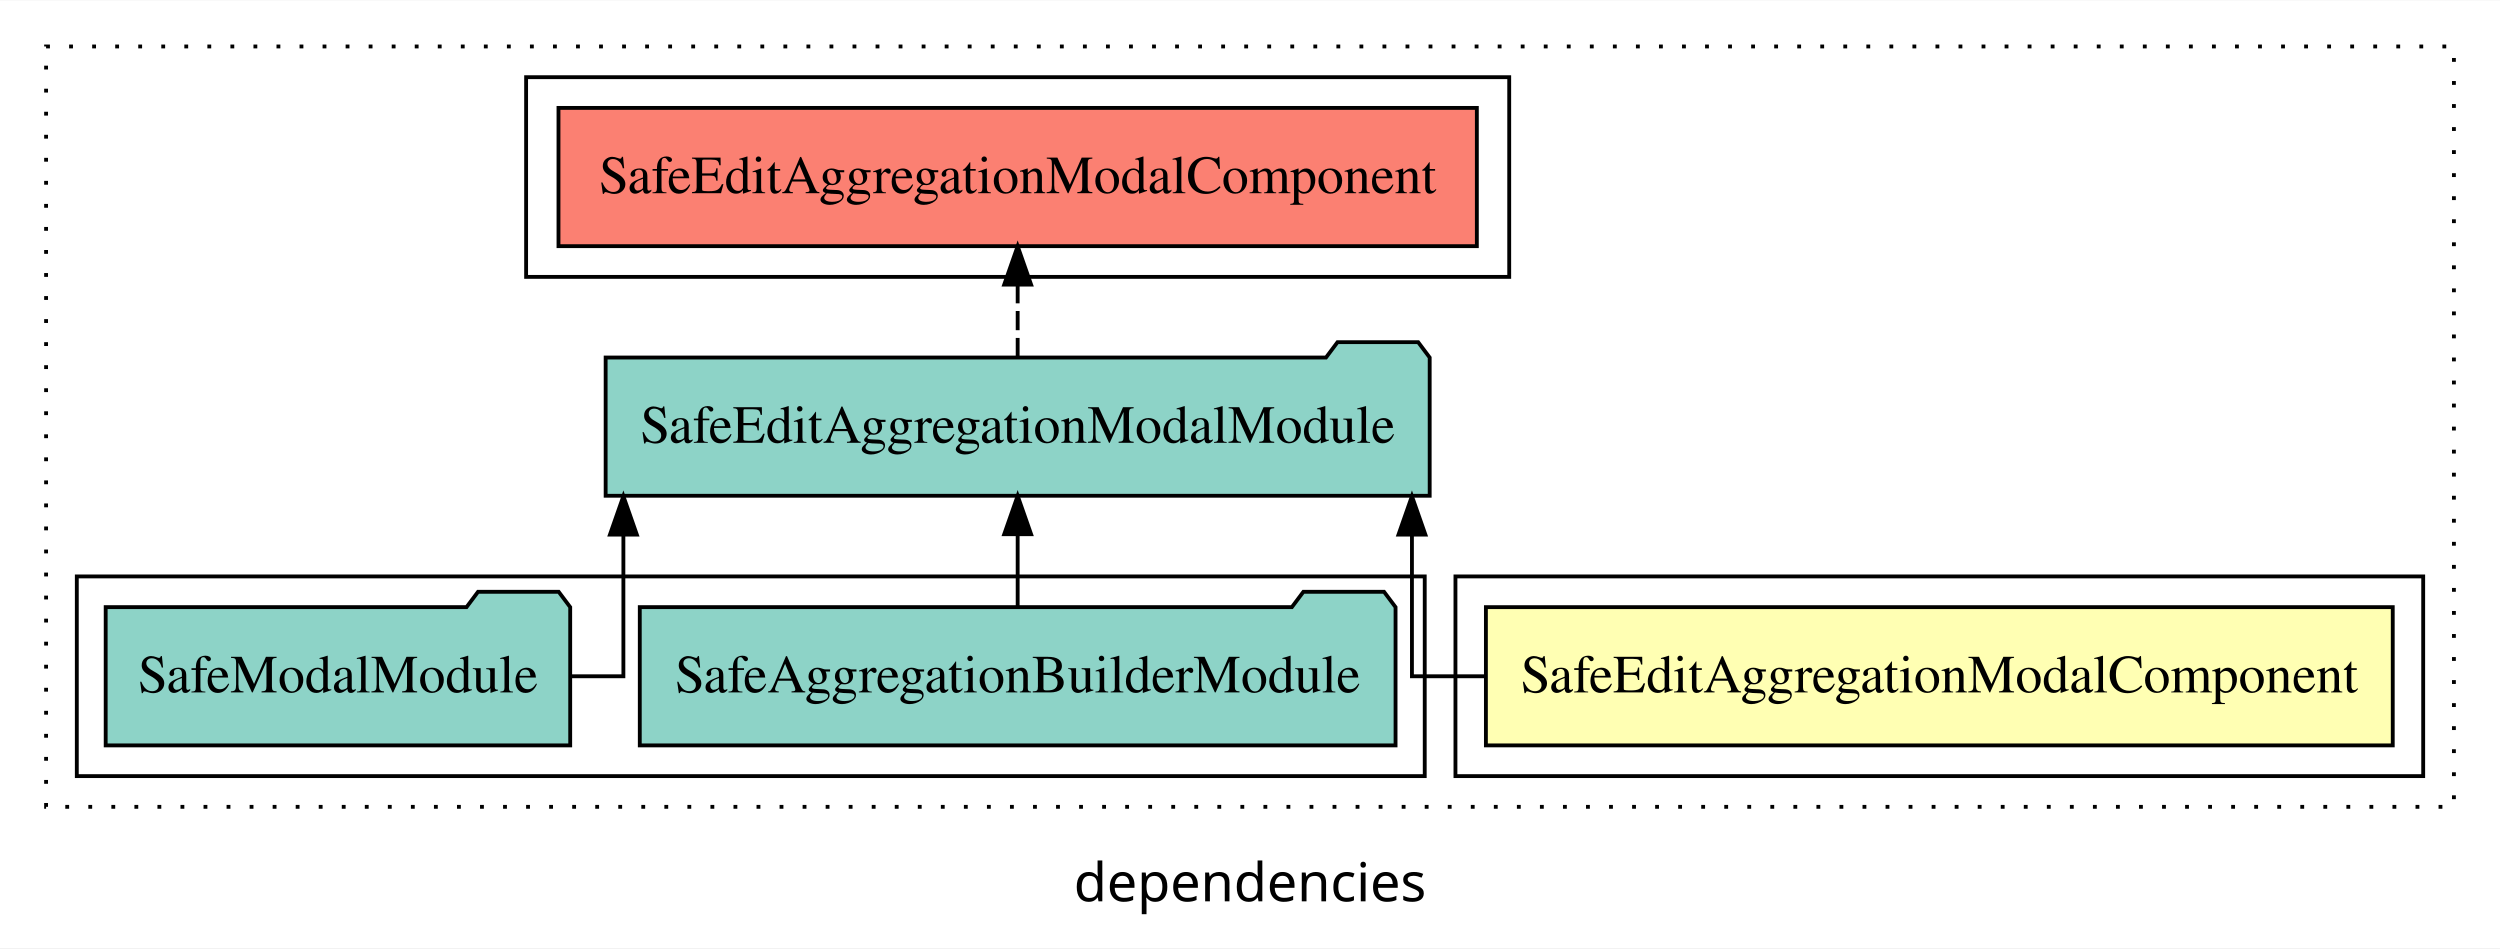
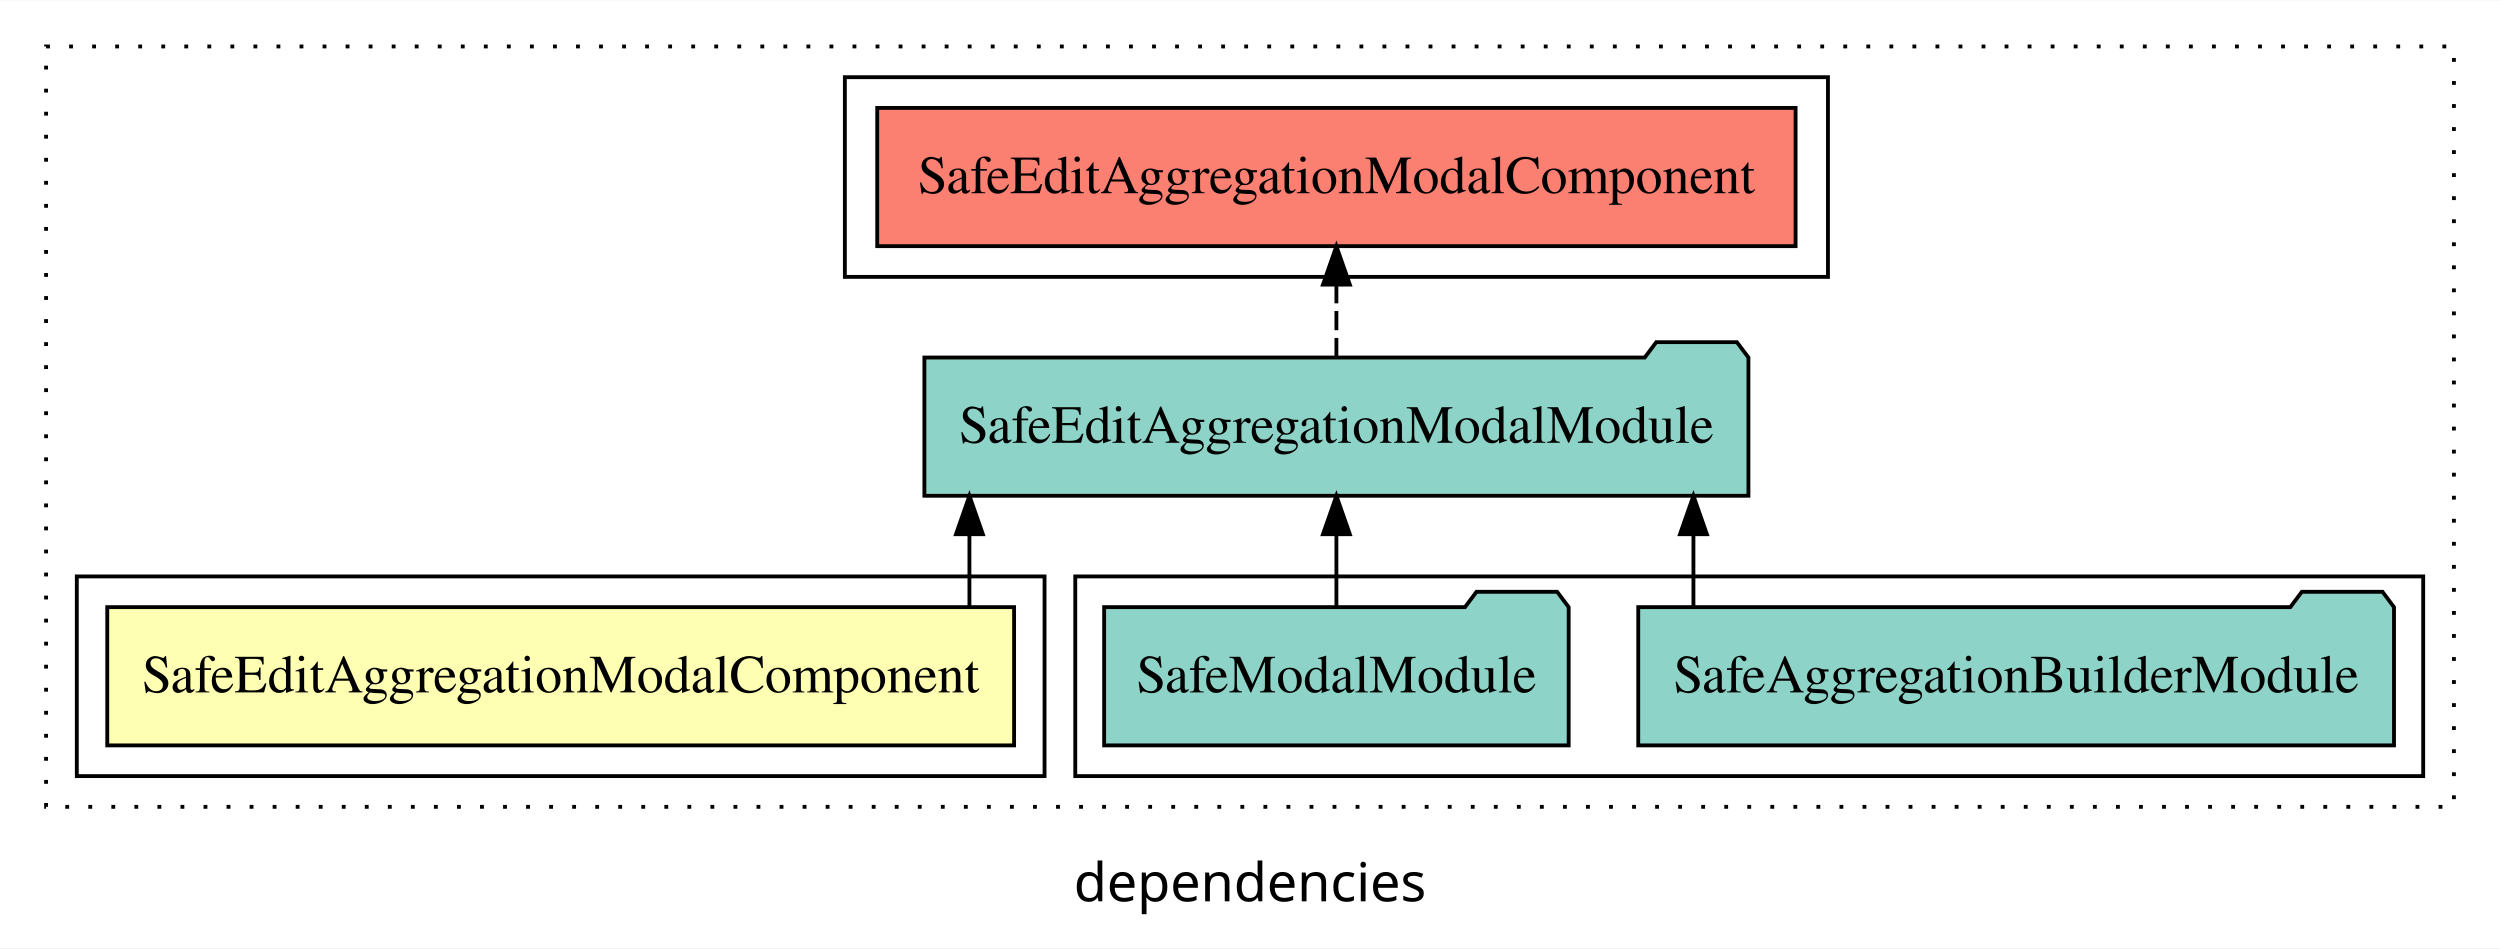
<svg xmlns="http://www.w3.org/2000/svg" width="651pt" height="247pt" viewBox="0.00 0.00 651.00 246.80">
  <g id="graph0" class="graph" transform="scale(1 1) rotate(0) translate(4 242.8)">
    <polygon fill="white" stroke="transparent" points="-4,4 -4,-242.8 647,-242.8 647,4 -4,4" />
    <text text-anchor="middle" x="321.5" y="-8.2" font-family="sans-serif" font-size="14.00">dependencies</text>
    <g id="clust1" class="cluster">
      <polygon fill="none" stroke="black" stroke-dasharray="1,5" points="8,-32.8 8,-230.8 635,-230.8 635,-32.8 8,-32.8" />
    </g>
+     <g id="clust4" class="cluster">
+       <polygon fill="none" stroke="black" points="276,-40.8 276,-92.8 627,-92.8 627,-40.8 276,-40.8" />
+     </g>
    <g id="clust5" class="cluster">
-       <polygon fill="none" stroke="black" points="133,-170.8 133,-222.8 389,-222.8 389,-170.8 133,-170.8" />
+       <polygon fill="none" stroke="black" points="216,-170.8 216,-222.8 472,-222.8 472,-170.8 216,-170.8" />
    </g>
    <g id="clust2" class="cluster">
-       <polygon fill="none" stroke="black" points="375,-40.8 375,-92.8 627,-92.8 627,-40.8 375,-40.8" />
-     </g>
-     <g id="clust4" class="cluster">
-       <polygon fill="none" stroke="black" points="16,-40.8 16,-92.8 367,-92.8 367,-40.8 16,-40.8" />
+       <polygon fill="none" stroke="black" points="16,-40.8 16,-92.8 268,-92.8 268,-40.8 16,-40.8" />
    </g>
    <g id="node1" class="node">
-       <polygon fill="#ffffb3" stroke="black" points="619.07,-84.8 382.93,-84.8 382.93,-48.8 619.07,-48.8 619.07,-84.8" />
-       <text text-anchor="middle" x="501" y="-62.6" font-family="Times,serif" font-size="14.00">SafeEditAggregationModalComponent</text>
+       <polygon fill="#ffffb3" stroke="black" points="260.07,-84.8 23.93,-84.8 23.93,-48.8 260.07,-48.8 260.07,-84.8" />
+       <text text-anchor="middle" x="142" y="-62.6" font-family="Times,serif" font-size="14.00">SafeEditAggregationModalComponent</text>
    </g>
    <g id="node2" class="node">
-       <polygon fill="#8dd3c7" stroke="black" points="368.29,-149.8 365.29,-153.8 344.29,-153.8 341.29,-149.8 153.71,-149.8 153.71,-113.8 368.29,-113.8 368.29,-149.8" />
-       <text text-anchor="middle" x="261" y="-127.6" font-family="Times,serif" font-size="14.00">SafeEditAggregationModalModule</text>
+       <polygon fill="#8dd3c7" stroke="black" points="451.29,-149.8 448.29,-153.8 427.29,-153.8 424.29,-149.8 236.71,-149.8 236.71,-113.8 451.29,-113.8 451.29,-149.8" />
+       <text text-anchor="middle" x="344" y="-127.6" font-family="Times,serif" font-size="14.00">SafeEditAggregationModalModule</text>
    </g>
    <g id="edge1" class="edge">
-       <path fill="none" stroke="black" d="M382.77,-66.8C371.22,-66.8 363.67,-66.8 363.67,-66.8 363.67,-66.8 363.67,-103.69 363.67,-103.69" />
-       <polygon fill="black" stroke="black" points="360.17,-103.69 363.67,-113.69 367.17,-103.69 360.17,-103.69" />
+       <path fill="none" stroke="black" d="M248.44,-84.91C248.44,-84.91 248.44,-103.79 248.44,-103.79" />
+       <polygon fill="black" stroke="black" points="244.94,-103.79 248.44,-113.79 251.94,-103.79 244.94,-103.79" />
    </g>
    <g id="node5" class="node">
-       <polygon fill="#fb8072" stroke="black" points="380.57,-214.8 141.43,-214.8 141.43,-178.8 380.57,-178.8 380.57,-214.8" />
-       <text text-anchor="middle" x="261" y="-192.6" font-family="Times,serif" font-size="14.00">SafeEditAggregationModalComponent </text>
+       <polygon fill="#fb8072" stroke="black" points="463.57,-214.8 224.43,-214.8 224.43,-178.8 463.57,-178.8 463.57,-214.8" />
+       <text text-anchor="middle" x="344" y="-192.6" font-family="Times,serif" font-size="14.00">SafeEditAggregationModalComponent </text>
    </g>
    <g id="edge4" class="edge">
-       <path fill="none" stroke="black" stroke-dasharray="5,2" d="M261,-149.91C261,-149.91 261,-168.79 261,-168.79" />
-       <polygon fill="black" stroke="black" points="257.5,-168.79 261,-178.79 264.5,-168.79 257.5,-168.79" />
+       <path fill="none" stroke="black" stroke-dasharray="5,2" d="M344,-149.91C344,-149.91 344,-168.79 344,-168.79" />
+       <polygon fill="black" stroke="black" points="340.5,-168.79 344,-178.79 347.5,-168.79 340.5,-168.79" />
    </g>
    <g id="node3" class="node">
-       <polygon fill="#8dd3c7" stroke="black" points="359.4,-84.8 356.4,-88.8 335.4,-88.8 332.4,-84.8 162.6,-84.8 162.6,-48.8 359.4,-48.8 359.4,-84.8" />
-       <text text-anchor="middle" x="261" y="-62.6" font-family="Times,serif" font-size="14.00">SafeAggregationBuilderModule</text>
+       <polygon fill="#8dd3c7" stroke="black" points="619.4,-84.8 616.4,-88.8 595.4,-88.8 592.4,-84.8 422.6,-84.8 422.6,-48.8 619.4,-48.8 619.4,-84.8" />
+       <text text-anchor="middle" x="521" y="-62.6" font-family="Times,serif" font-size="14.00">SafeAggregationBuilderModule</text>
    </g>
    <g id="edge2" class="edge">
-       <path fill="none" stroke="black" d="M261,-84.91C261,-84.91 261,-103.79 261,-103.79" />
-       <polygon fill="black" stroke="black" points="257.5,-103.79 261,-113.79 264.5,-103.79 257.5,-103.79" />
+       <path fill="none" stroke="black" d="M436.97,-84.91C436.97,-84.91 436.97,-103.79 436.97,-103.79" />
+       <polygon fill="black" stroke="black" points="433.47,-103.79 436.97,-113.79 440.47,-103.79 433.47,-103.79" />
    </g>
    <g id="node4" class="node">
-       <polygon fill="#8dd3c7" stroke="black" points="144.48,-84.8 141.48,-88.8 120.48,-88.8 117.48,-84.8 23.52,-84.8 23.52,-48.8 144.48,-48.8 144.48,-84.8" />
-       <text text-anchor="middle" x="84" y="-62.6" font-family="Times,serif" font-size="14.00">SafeModalModule</text>
+       <polygon fill="#8dd3c7" stroke="black" points="404.48,-84.8 401.48,-88.8 380.48,-88.8 377.48,-84.8 283.52,-84.8 283.52,-48.8 404.48,-48.8 404.48,-84.8" />
+       <text text-anchor="middle" x="344" y="-62.6" font-family="Times,serif" font-size="14.00">SafeModalModule</text>
    </g>
    <g id="edge3" class="edge">
-       <path fill="none" stroke="black" d="M144.69,-66.8C152.77,-66.8 158.33,-66.8 158.33,-66.8 158.33,-66.8 158.33,-103.69 158.33,-103.69" />
-       <polygon fill="black" stroke="black" points="154.83,-103.69 158.33,-113.69 161.83,-103.69 154.83,-103.69" />
+       <path fill="none" stroke="black" d="M344,-84.91C344,-84.91 344,-103.79 344,-103.79" />
+       <polygon fill="black" stroke="black" points="340.5,-103.79 344,-113.79 347.5,-103.79 340.5,-103.79" />
    </g>
  </g>
</svg>
